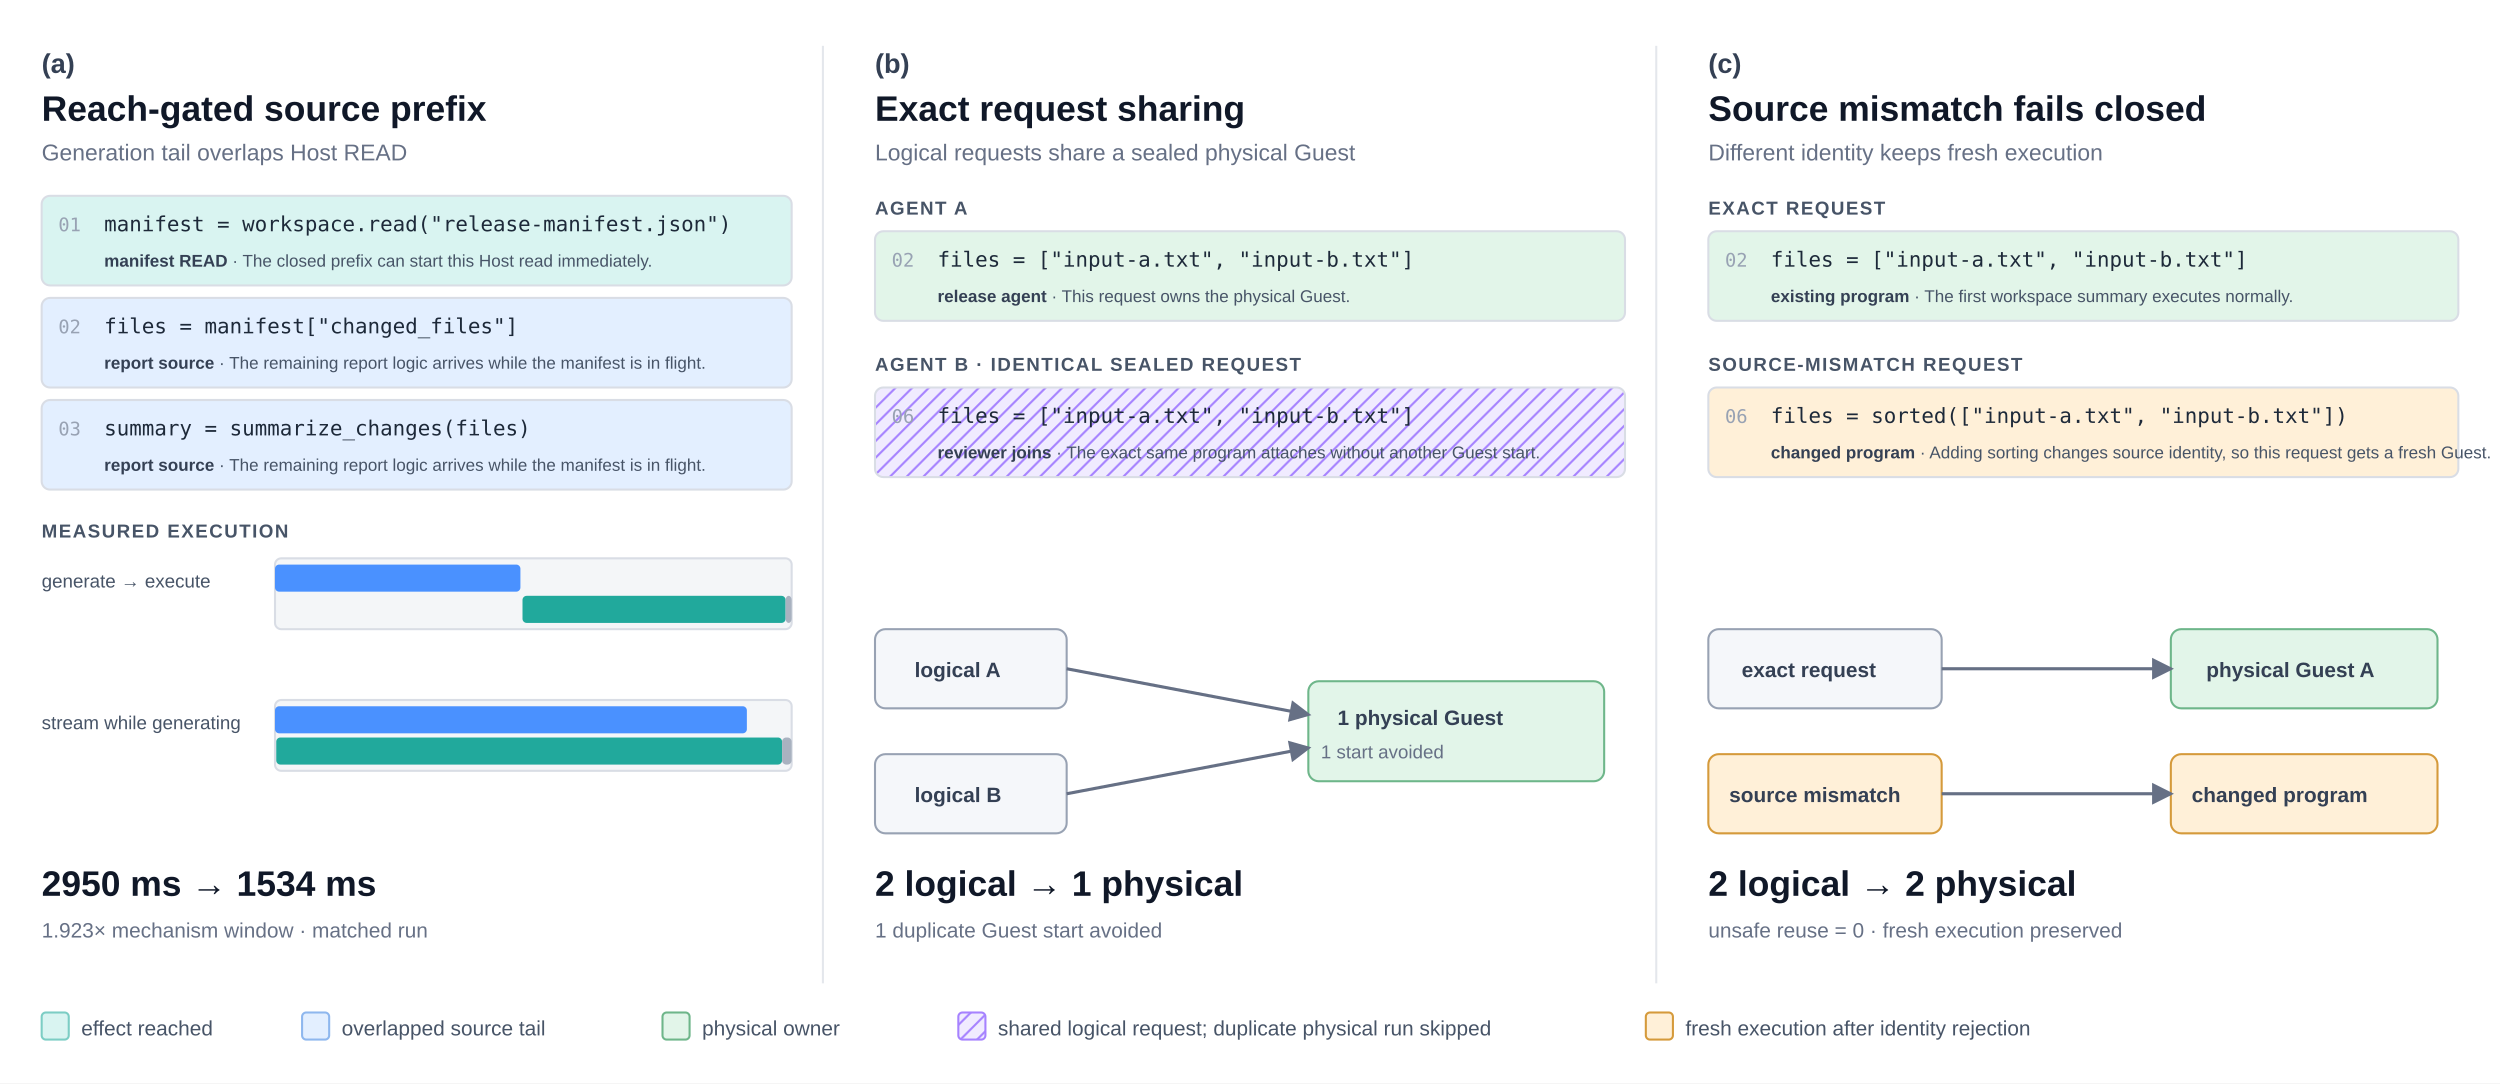
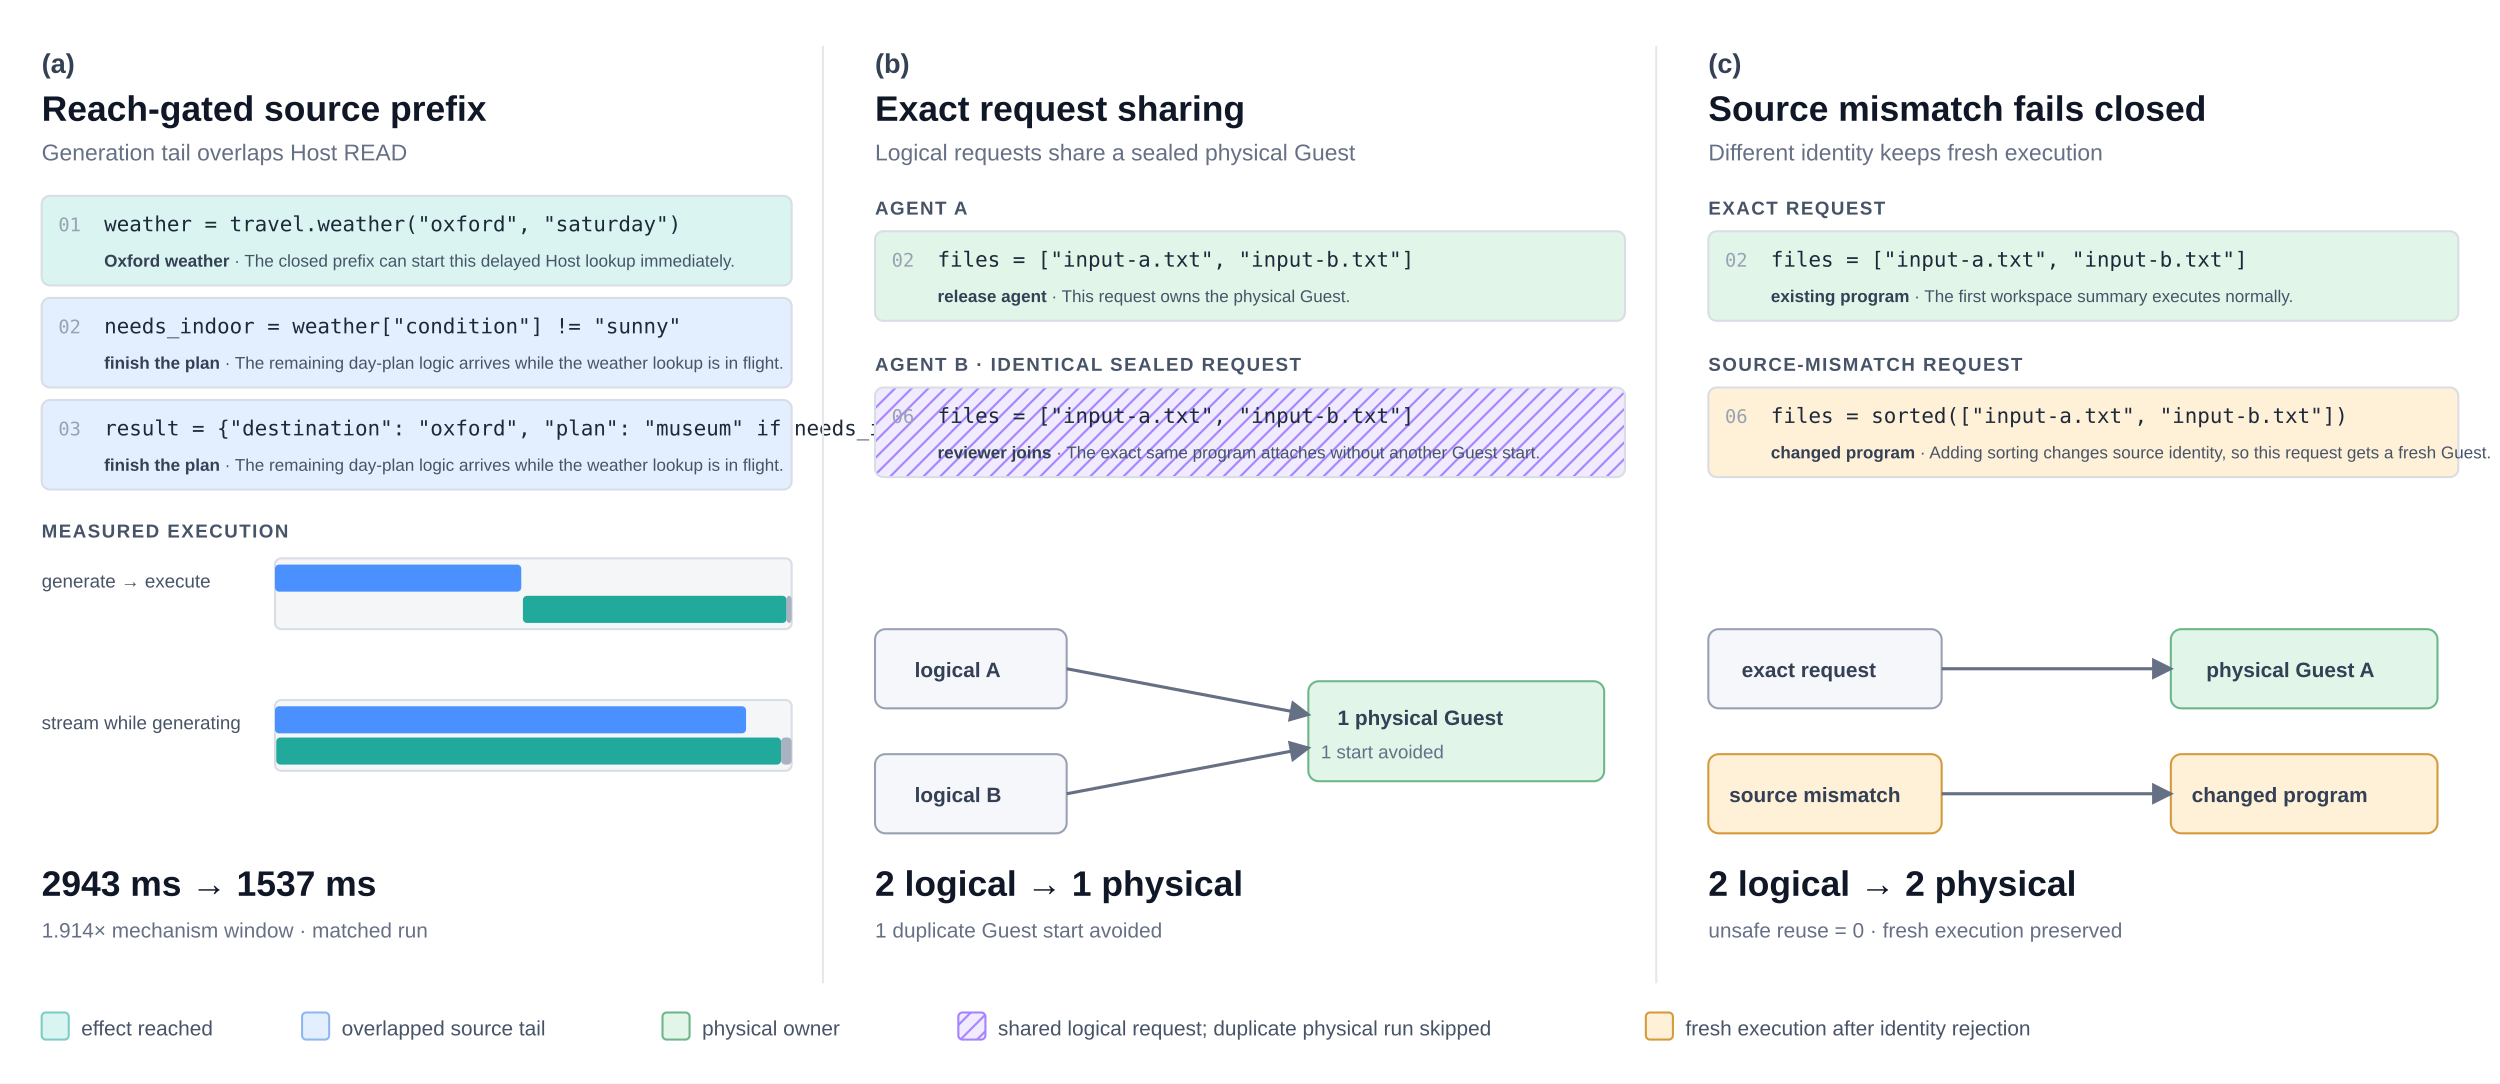
<svg xmlns="http://www.w3.org/2000/svg" width="1200" height="520" viewBox="0 0 1200 520" role="img" aria-labelledby="title desc">
  <defs>
    <pattern id="shared-hatch" width="8" height="8" patternUnits="userSpaceOnUse">
      <rect width="8" height="8" fill="#f0ebff" />
      <path d="M-2,2 l4,-4 M0,8 l8,-8 M6,10 l4,-4" stroke="#a682ff" stroke-width="1" />
    </pattern>
    <marker id="arrow" markerWidth="7" markerHeight="7" refX="6" refY="3.5" orient="auto">
      <path d="M0,0 L7,3.5 L0,7 z" fill="#667085" />
    </marker>
    <style>.panel{font:700 13px Arial,sans-serif;fill:#344054}.heading{font:700 17px Arial,sans-serif;fill:#101828}.sub{font:11px Arial,sans-serif;fill:#667085}.actor,.axis-title{font:700 9px Arial,sans-serif;letter-spacing:.7px;fill:#475467}.code{font:10px ui-monospace,SFMono-Regular,Menlo,monospace;fill:#1d2939}.ln{font:9px ui-monospace,monospace;fill:#98a2b3}.note{font:8.2px Arial,sans-serif;fill:#475467}.note-label{font-weight:700;fill:#344054}.lane-label{font:9px Arial,sans-serif;fill:#475467}.metric{font:700 17px Arial,sans-serif;fill:#101828}.metric-note{font:10px Arial,sans-serif;fill:#667085}.logical{fill:#f5f7fa;stroke:#98a2b3}.box-text{font:700 10px Arial,sans-serif;fill:#344054}.box-sub{font:9px Arial,sans-serif;fill:#667085}.legend{font:10px Arial,sans-serif;fill:#475467}</style>
  </defs>
  <rect width="1200" height="520" fill="#ffffff" />
  <text x="20" y="35" class="panel">(a)</text>
  <text x="20" y="58" class="heading">Reach-gated source prefix</text>
  <text x="20" y="77" class="sub">Generation tail overlaps Host READ</text>
  <rect x="20" y="94" width="360" height="43" rx="4" fill="#d9f4f1" stroke="#d9dde5" />
  <text x="28" y="111" class="ln">01</text>
-   <text x="50" y="111" class="code">manifest = workspace.read("release-manifest.json")</text>
+   <text x="50" y="111" class="code">weather = travel.weather("oxford", "saturday")</text>
  <text x="50" y="128" class="note">
-     <tspan class="note-label">manifest READ</tspan> · The closed prefix can start this Host read immediately.</text>
+     <tspan class="note-label">Oxford weather</tspan> · The closed prefix can start this delayed Host lookup immediately.</text>
  <rect x="20" y="143" width="360" height="43" rx="4" fill="#e3efff" stroke="#d9dde5" />
  <text x="28" y="160" class="ln">02</text>
-   <text x="50" y="160" class="code">files = manifest["changed_files"]</text>
+   <text x="50" y="160" class="code">needs_indoor = weather["condition"] != "sunny"</text>
  <text x="50" y="177" class="note">
-     <tspan class="note-label">report source</tspan> · The remaining report logic arrives while the manifest is in flight.</text>
+     <tspan class="note-label">finish the plan</tspan> · The remaining day-plan logic arrives while the weather lookup is in flight.</text>
  <rect x="20" y="192" width="360" height="43" rx="4" fill="#e3efff" stroke="#d9dde5" />
  <text x="28" y="209" class="ln">03</text>
-   <text x="50" y="209" class="code">summary = summarize_changes(files)</text>
+   <text x="50" y="209" class="code">result = {"destination": "oxford", "plan": "museum" if needs_indoor else "walking tour", "high_c": weather["high_c"]}</text>
  <text x="50" y="226" class="note">
-     <tspan class="note-label">report source</tspan> · The remaining report logic arrives while the manifest is in flight.</text>
+     <tspan class="note-label">finish the plan</tspan> · The remaining day-plan logic arrives while the weather lookup is in flight.</text>
  <text x="20" y="258" class="axis-title">MEASURED EXECUTION</text>
  <text x="20" y="282" class="lane-label">generate → execute</text>
  <rect x="132" y="268" width="248" height="34" rx="3" fill="#f4f6f8" stroke="#d9dde5" />
-   <rect x="132.0" y="271" width="117.8" height="13" rx="2" fill="#4a91ff" />
-   <rect x="250.8" y="286" width="126.3" height="13" rx="2" fill="#21a99c" />
-   <rect x="377.1" y="286" width="2.9" height="13" rx="2" fill="#a9b2c0" />
+   <rect x="132.0" y="271" width="118.2" height="13" rx="2" fill="#4a91ff" />
+   <rect x="251.0" y="286" width="126.6" height="13" rx="2" fill="#21a99c" />
+   <rect x="377.5" y="286" width="2.5" height="13" rx="2" fill="#a9b2c0" />
  <text x="20" y="350" class="lane-label">stream while generating</text>
  <rect x="132" y="336" width="248" height="34" rx="3" fill="#f4f6f8" stroke="#d9dde5" />
-   <rect x="132.0" y="339" width="226.5" height="13" rx="2" fill="#4a91ff" />
-   <rect x="132.6" y="354" width="242.8" height="13" rx="2" fill="#21a99c" />
-   <rect x="375.4" y="354" width="4.6" height="13" rx="2" fill="#a9b2c0" />
-   <text x="20" y="430" class="metric">2950 ms → 1534 ms</text>
-   <text x="20" y="450" class="metric-note">1.923× mechanism window · matched run</text>
+   <rect x="132.0" y="339" width="226.1" height="13" rx="2" fill="#4a91ff" />
+   <rect x="132.6" y="354" width="242.3" height="13" rx="2" fill="#21a99c" />
+   <rect x="374.9" y="354" width="5.1" height="13" rx="2" fill="#a9b2c0" />
+   <text x="20" y="430" class="metric">2943 ms → 1537 ms</text>
+   <text x="20" y="450" class="metric-note">1.914× mechanism window · matched run</text>
  <line x1="395" y1="22" x2="395" y2="472" stroke="#e4e7ec" />
  <text x="420" y="35" class="panel">(b)</text>
  <text x="420" y="58" class="heading">Exact request sharing</text>
  <text x="420" y="77" class="sub">Logical requests share a sealed physical Guest</text>
  <text x="420" y="103" class="actor">AGENT A</text>
  <rect x="420" y="111" width="360" height="43" rx="4" fill="#e2f5e9" stroke="#d9dde5" />
  <text x="428" y="128" class="ln">02</text>
  <text x="450" y="128" class="code">files = ["input-a.txt", "input-b.txt"]</text>
  <text x="450" y="145" class="note">
    <tspan class="note-label">release agent</tspan> · This request owns the physical Guest.</text>
  <text x="420" y="178" class="actor">AGENT B · IDENTICAL SEALED REQUEST</text>
  <rect x="420" y="186" width="360" height="43" rx="4" fill="url(#shared-hatch)" stroke="#d9dde5" />
  <text x="428" y="203" class="ln">06</text>
  <text x="450" y="203" class="code">files = ["input-a.txt", "input-b.txt"]</text>
  <text x="450" y="220" class="note">
    <tspan class="note-label">reviewer joins</tspan> · The exact same program attaches without another Guest start.</text>
  <rect x="420" y="302" width="92" height="38" rx="5" class="logical" />
  <text x="439" y="325" class="box-text">logical A</text>
  <rect x="420" y="362" width="92" height="38" rx="5" class="logical" />
  <text x="439" y="385" class="box-text">logical B</text>
  <rect x="628" y="327" width="142" height="48" rx="5" fill="#e2f5e9" stroke="#6eb68a" />
  <text x="642" y="348" class="box-text">1 physical Guest</text>
  <text x="634" y="364" class="box-sub">1 start avoided</text>
  <line x1="512" y1="321" x2="628" y2="343" stroke="#667085" stroke-width="1.5" marker-end="url(#arrow)" />
  <line x1="512" y1="381" x2="628" y2="359" stroke="#667085" stroke-width="1.5" marker-end="url(#arrow)" />
  <text x="420" y="430" class="metric">2 logical → 1 physical</text>
  <text x="420" y="450" class="metric-note">1 duplicate Guest start avoided</text>
  <line x1="795" y1="22" x2="795" y2="472" stroke="#e4e7ec" />
  <text x="820" y="35" class="panel">(c)</text>
  <text x="820" y="58" class="heading">Source mismatch fails closed</text>
  <text x="820" y="77" class="sub">Different identity keeps fresh execution</text>
  <text x="820" y="103" class="actor">EXACT REQUEST</text>
  <rect x="820" y="111" width="360" height="43" rx="4" fill="#e2f5e9" stroke="#d9dde5" />
  <text x="828" y="128" class="ln">02</text>
  <text x="850" y="128" class="code">files = ["input-a.txt", "input-b.txt"]</text>
  <text x="850" y="145" class="note">
    <tspan class="note-label">existing program</tspan> · The first workspace summary executes normally.</text>
  <text x="820" y="178" class="actor">SOURCE-MISMATCH REQUEST</text>
  <rect x="820" y="186" width="360" height="43" rx="4" fill="#fff0d8" stroke="#d9dde5" />
  <text x="828" y="203" class="ln">06</text>
  <text x="850" y="203" class="code">files = sorted(["input-a.txt", "input-b.txt"])</text>
  <text x="850" y="220" class="note">
    <tspan class="note-label">changed program</tspan> · Adding sorting changes source identity, so this request gets a fresh Guest.</text>
  <rect x="820" y="302" width="112" height="38" rx="5" class="logical" />
  <text x="836" y="325" class="box-text">exact request</text>
  <rect x="820" y="362" width="112" height="38" rx="5" fill="#fff0d8" stroke="#d59a3b" />
  <text x="830" y="385" class="box-text">source mismatch</text>
  <rect x="1042" y="302" width="128" height="38" rx="5" fill="#e2f5e9" stroke="#6eb68a" />
  <text x="1059" y="325" class="box-text">physical Guest A</text>
  <rect x="1042" y="362" width="128" height="38" rx="5" fill="#fff0d8" stroke="#d59a3b" />
  <text x="1052" y="385" class="box-text">changed program</text>
  <line x1="932" y1="321" x2="1042" y2="321" stroke="#667085" stroke-width="1.5" marker-end="url(#arrow)" />
  <line x1="932" y1="381" x2="1042" y2="381" stroke="#667085" stroke-width="1.5" marker-end="url(#arrow)" />
  <text x="820" y="430" class="metric">2 logical → 2 physical</text>
  <text x="820" y="450" class="metric-note">unsafe reuse = 0 · fresh execution preserved</text>
  <rect x="20" y="486" width="13" height="13" rx="2" fill="#d9f4f1" stroke="#7ccdc4" />
  <text x="39" y="497" class="legend">effect reached</text>
  <rect x="145" y="486" width="13" height="13" rx="2" fill="#e3efff" stroke="#8eb7ee" />
  <text x="164" y="497" class="legend">overlapped source tail</text>
  <rect x="318" y="486" width="13" height="13" rx="2" fill="#e2f5e9" stroke="#6eb68a" />
  <text x="337" y="497" class="legend">physical owner</text>
  <rect x="460" y="486" width="13" height="13" rx="2" fill="url(#shared-hatch)" stroke="#a682ff" />
  <text x="479" y="497" class="legend">shared logical request; duplicate physical run skipped</text>
  <rect x="790" y="486" width="13" height="13" rx="2" fill="#fff0d8" stroke="#d59a3b" />
  <text x="809" y="497" class="legend">fresh execution after identity rejection</text>
</svg>
